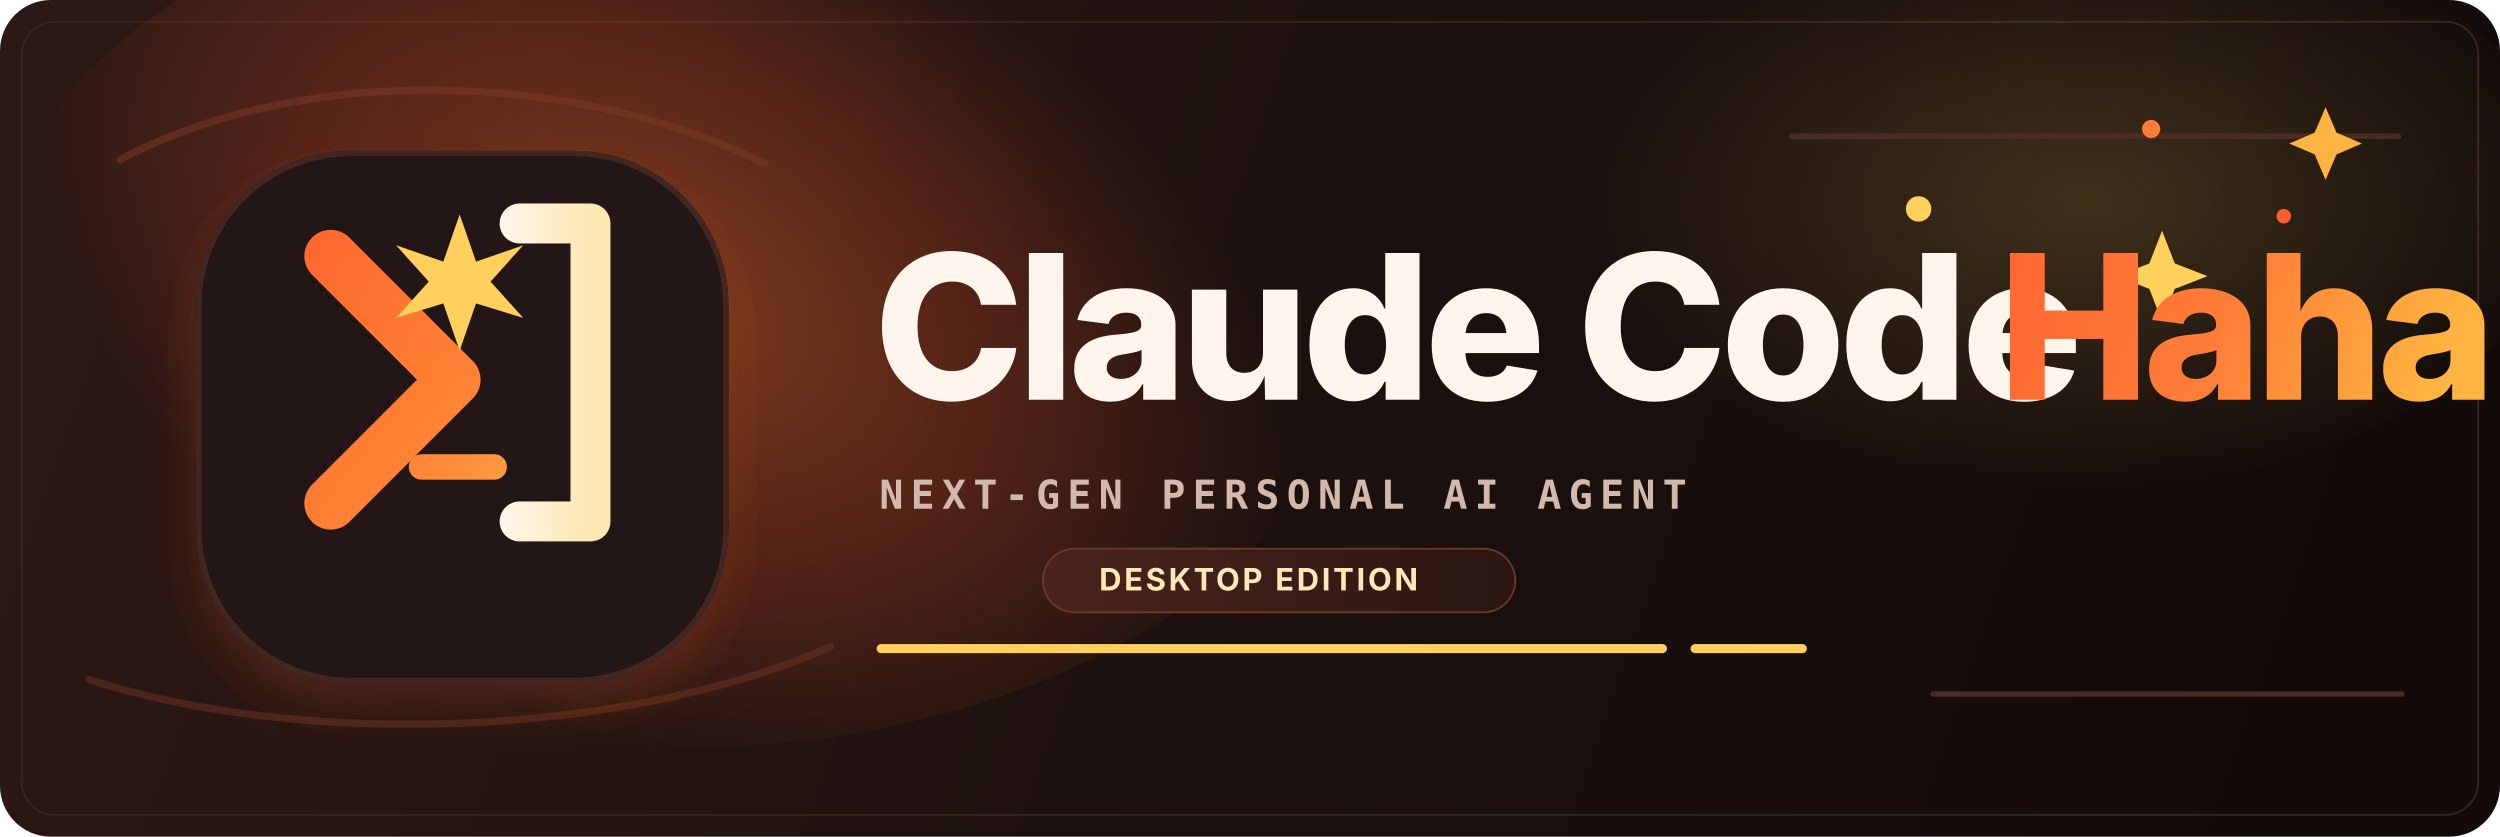
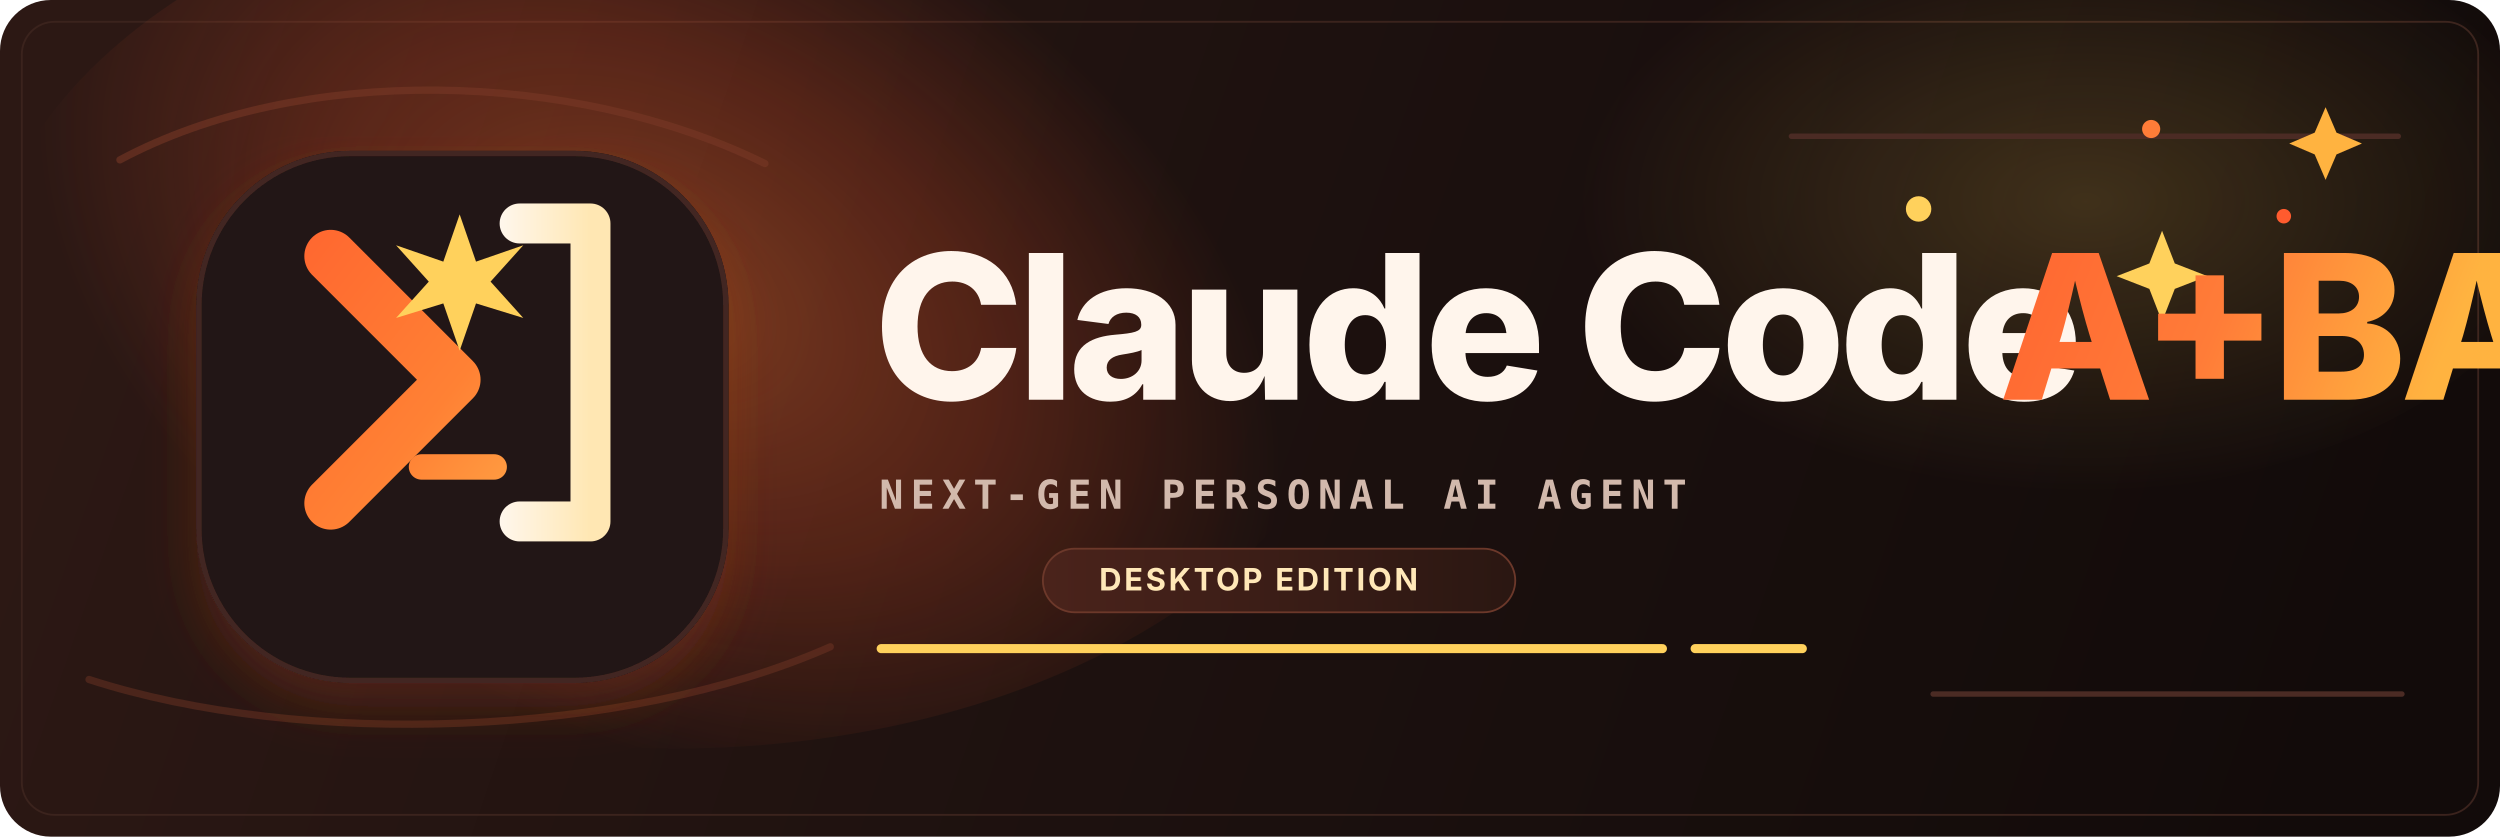
<svg xmlns="http://www.w3.org/2000/svg" width="2752" height="921" viewBox="0 0 2752 921" fill="none">
  <defs>
    <linearGradient id="bannerBg" x1="166" y1="84" x2="2550" y2="902" gradientUnits="userSpaceOnUse">
      <stop stop-color="#2C1814" />
      <stop offset="0.48" stop-color="#1D110F" />
      <stop offset="1" stop-color="#120B0A" />
    </linearGradient>
    <radialGradient id="bannerGlowLeft" cx="0" cy="0" r="1" gradientUnits="userSpaceOnUse" gradientTransform="translate(726 322) rotate(28) scale(734 480)">
      <stop stop-color="#FF7A37" stop-opacity="0.4" />
      <stop offset="0.54" stop-color="#FF5B2E" stop-opacity="0.22" />
      <stop offset="1" stop-color="#FF5B2E" stop-opacity="0" />
    </radialGradient>
    <radialGradient id="bannerGlowRight" cx="0" cy="0" r="1" gradientUnits="userSpaceOnUse" gradientTransform="translate(2296 222) rotate(180) scale(560 320)">
      <stop stop-color="#FFD15C" stop-opacity="0.18" />
      <stop offset="1" stop-color="#FFD15C" stop-opacity="0" />
    </radialGradient>
    <linearGradient id="iconAccent" x1="256" y1="180" x2="796" y2="606" gradientUnits="userSpaceOnUse">
      <stop stop-color="#FF5B2E" />
      <stop offset="0.5" stop-color="#FF8134" />
      <stop offset="1" stop-color="#FFD15C" />
    </linearGradient>
    <linearGradient id="promptStroke" x1="542" y1="236" x2="650" y2="236" gradientUnits="userSpaceOnUse">
      <stop stop-color="#FFF8F1" />
      <stop offset="1" stop-color="#FFE7B3" />
    </linearGradient>
-     <linearGradient id="hahaText" x1="2080" y1="262" x2="2648" y2="494" gradientUnits="userSpaceOnUse">
+     <linearGradient id="abayText" x1="2080" y1="262" x2="2648" y2="494" gradientUnits="userSpaceOnUse">
      <stop stop-color="#FF5B2E" />
      <stop offset="0.6" stop-color="#FF7C38" />
      <stop offset="1" stop-color="#FFB340" />
    </linearGradient>
    <linearGradient id="chipBg" x1="1154" y1="568" x2="1662" y2="568" gradientUnits="userSpaceOnUse">
      <stop stop-color="#4A231B" />
      <stop offset="1" stop-color="#2B1712" />
    </linearGradient>
    <filter id="tileShadow" x="152" y="124" width="714" height="714" filterUnits="userSpaceOnUse" color-interpolation-filters="sRGB">
      <feDropShadow dx="0" dy="26" stdDeviation="28" flood-color="#B54216" flood-opacity="0.28" />
    </filter>
  </defs>
  <rect width="2752" height="921" rx="56" fill="url(#bannerBg)" />
  <rect x="24" y="24" width="2704" height="873" rx="36" stroke="#3B231D" stroke-width="2" />
  <ellipse cx="742" cy="338" rx="762" ry="486" fill="url(#bannerGlowLeft)" />
  <ellipse cx="2260" cy="216" rx="562" ry="328" fill="url(#bannerGlowRight)" />
  <path d="M132 176C330 70 630 76 842 180" stroke="#7A3926" stroke-width="8" stroke-linecap="round" opacity="0.55" />
  <path d="M98 748C332 824 688 812 914 712" stroke="#7A3926" stroke-width="8" stroke-linecap="round" opacity="0.42" />
  <path d="M1972 150H2640" stroke="#4B2B24" stroke-width="6" stroke-linecap="round" />
  <path d="M2128 764H2644" stroke="#4B2B24" stroke-width="6" stroke-linecap="round" />
  <circle cx="2112" cy="230" r="14" fill="#FFD15C" />
  <circle cx="2368" cy="142" r="10" fill="#FF7C38" />
  <circle cx="2514" cy="238" r="8" fill="#FF5B2E" />
  <path d="M2380 254L2394 290L2430 304L2394 318L2380 354L2366 318L2330 304L2366 290L2380 254Z" fill="#FFD15C" />
  <path d="M2560 118L2572 146L2600 158L2572 170L2560 198L2548 170L2520 158L2548 146L2560 118Z" fill="#FFB340" />
  <g filter="url(#tileShadow)">
    <rect x="216" y="166" width="586" height="586" rx="170" fill="#211514" />
    <rect x="219" y="169" width="580" height="580" rx="167" stroke="#422621" stroke-width="6" />
  </g>
  <path d="M364 282L500 418L364 554" stroke="url(#iconAccent)" stroke-width="58" stroke-linecap="round" stroke-linejoin="round" />
  <path d="M572 246H650V574H572" stroke="url(#promptStroke)" stroke-width="44" stroke-linecap="round" stroke-linejoin="round" />
  <path d="M464 514H544" stroke="url(#iconAccent)" stroke-width="28" stroke-linecap="round" />
  <path d="M506 236L524 288L576 270L540 310L576 350L524 334L506 386L488 334L436 350L472 310L436 270L488 288L506 236Z" fill="#FFD15C" />
  <text x="962" y="440" fill="#FFF5EC" font-family="Avenir Next, SF Pro Display, Inter, Helvetica Neue, Arial, sans-serif" font-size="222" font-weight="800" letter-spacing="-7">
    Claude Code
  </text>
-   <text x="2200" y="440" fill="url(#hahaText)" font-family="Avenir Next, SF Pro Display, Inter, Helvetica Neue, Arial, sans-serif" font-size="222" font-weight="800" letter-spacing="-7">
-     Haha
+   <text x="2200" y="440" fill="url(#abayText)" font-family="Avenir Next, SF Pro Display, Inter, Helvetica Neue, Arial, sans-serif" font-size="222" font-weight="800" letter-spacing="-7">
+     A+BAY
  </text>
  <text x="968" y="560" fill="#D2B9AC" font-family="JetBrains Mono, SFMono-Regular, Menlo, monospace" font-size="44" font-weight="700" letter-spacing="8">
    NEXT-GEN PERSONAL AI AGENT
  </text>
  <rect x="1148" y="604" width="520" height="70" rx="35" fill="url(#chipBg)" stroke="#6C382A" stroke-width="2" />
  <text x="1210" y="650" fill="#FFE8B8" font-family="Avenir Next, SF Pro Display, Inter, Helvetica Neue, Arial, sans-serif" font-size="34" font-weight="700" letter-spacing="3">
    DESKTOP EDITION
  </text>
  <path d="M970 714H1830" stroke="url(#iconAccent)" stroke-width="10" stroke-linecap="round" />
  <path d="M1866 714H1984" stroke="#FFD15C" stroke-width="10" stroke-linecap="round" />
</svg>
